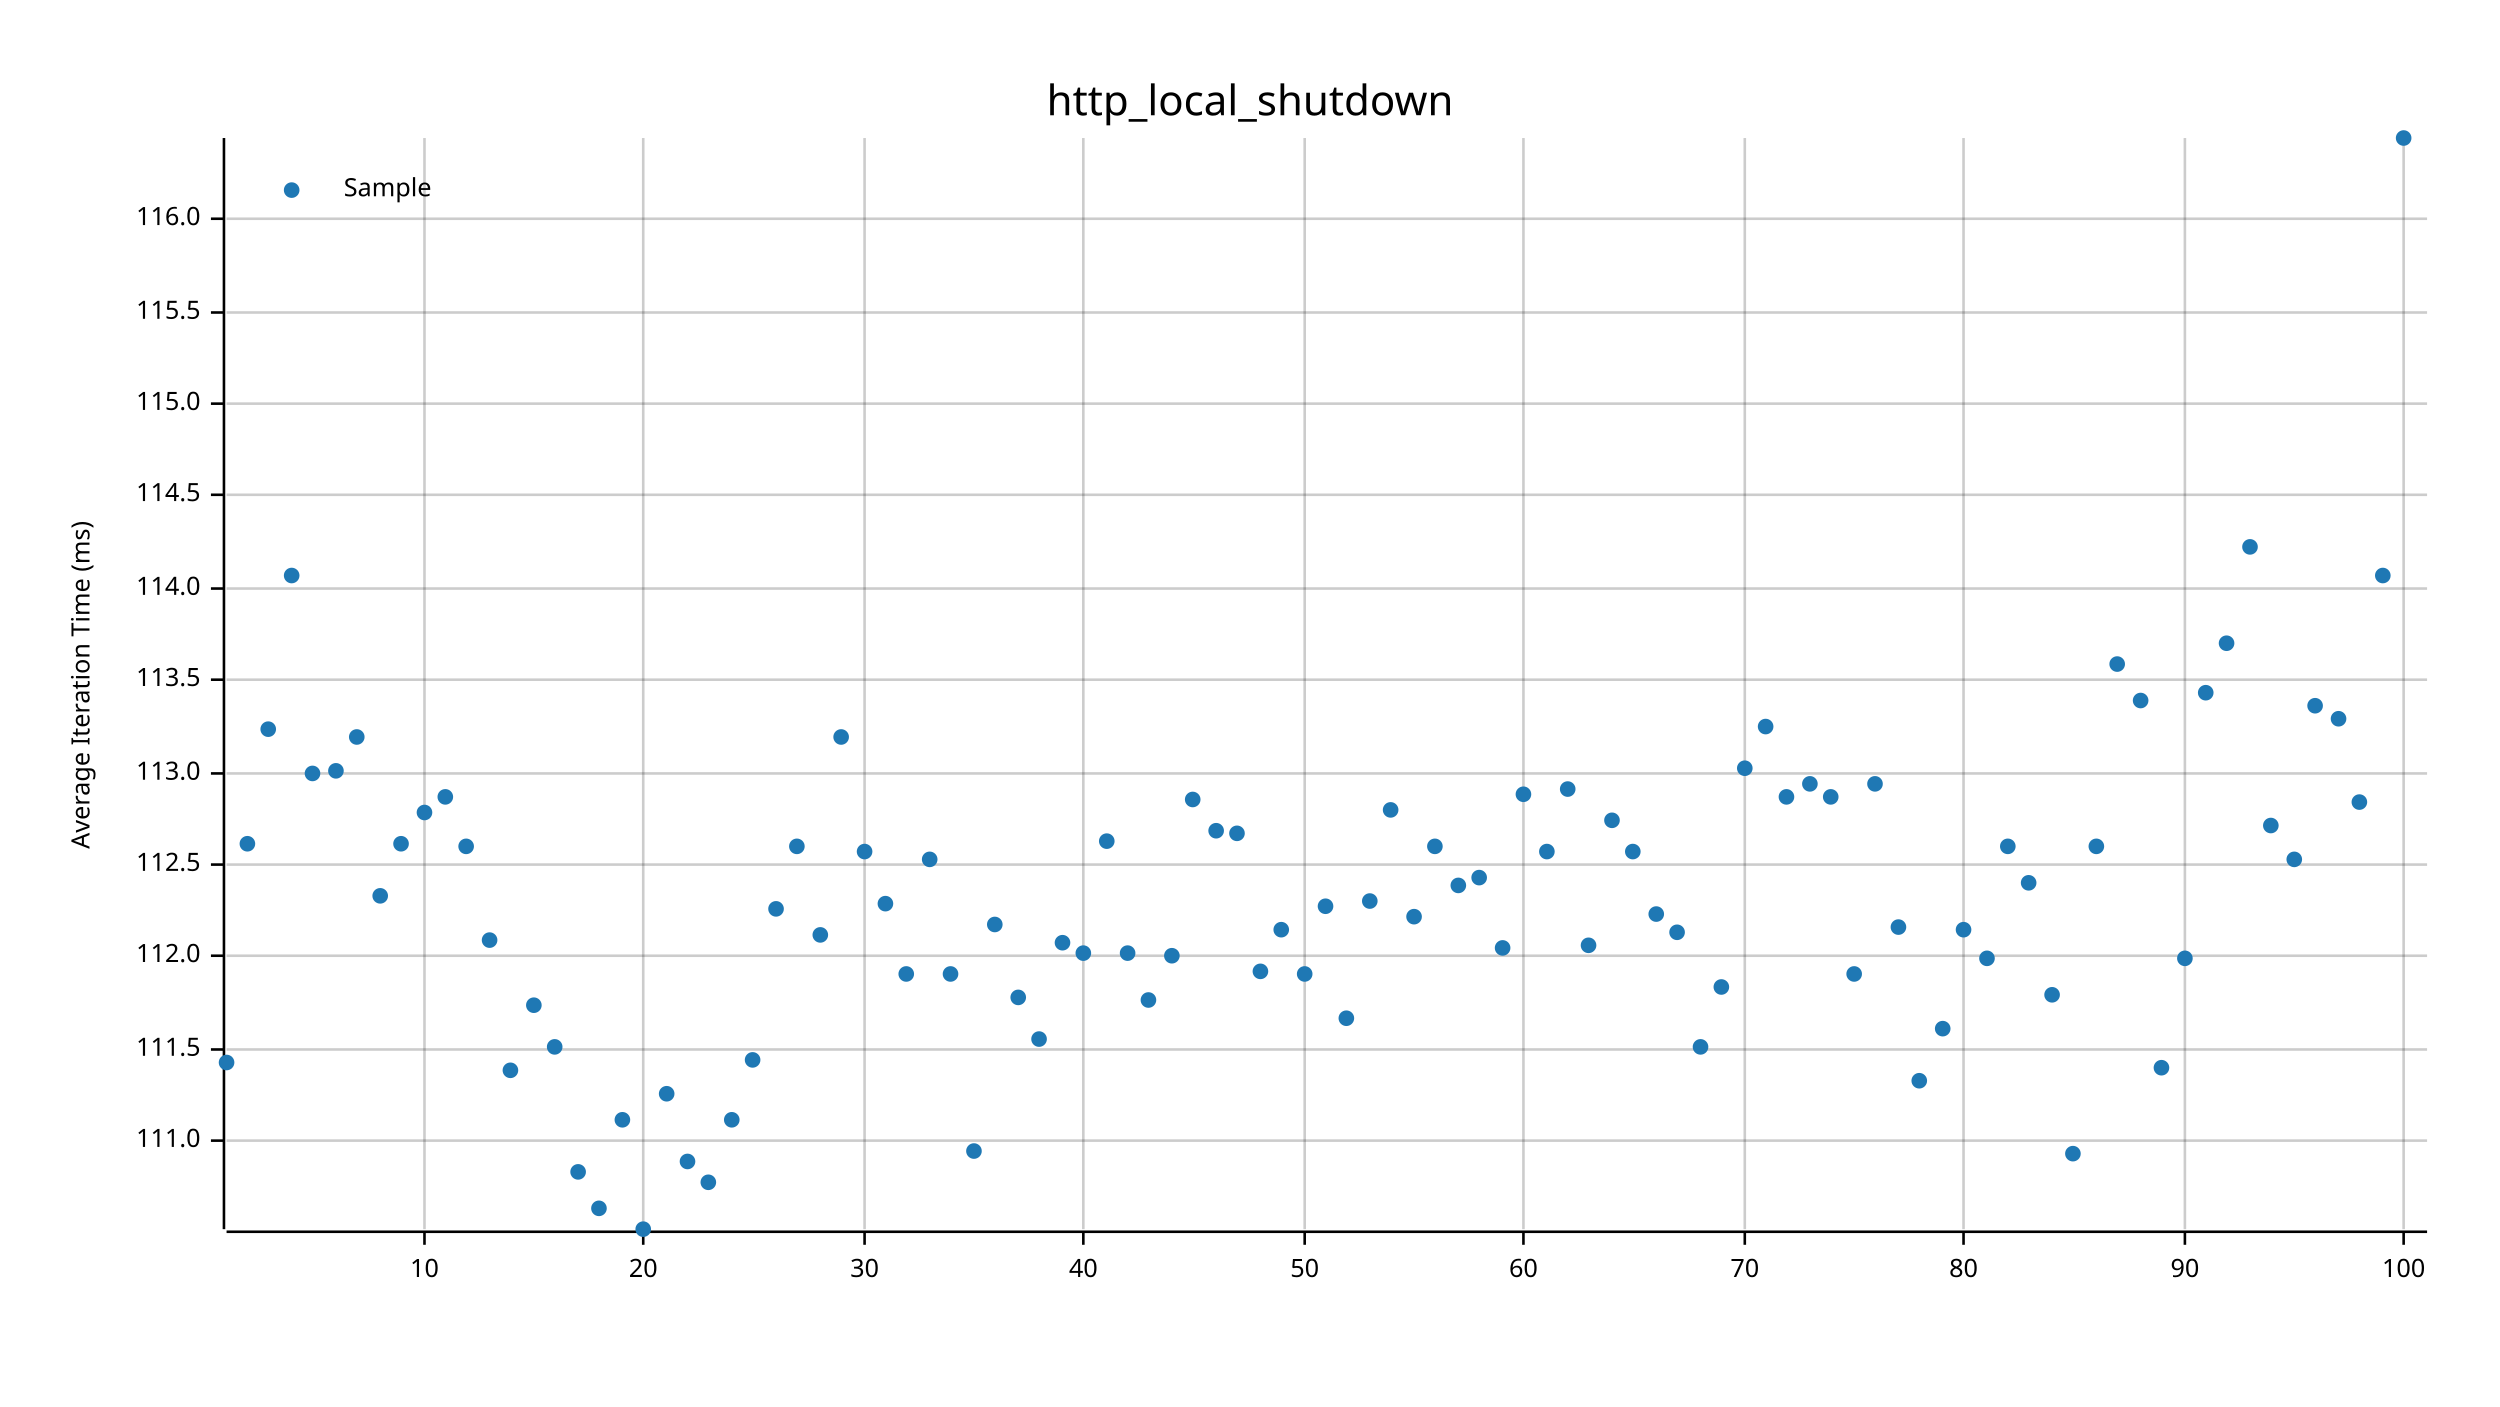
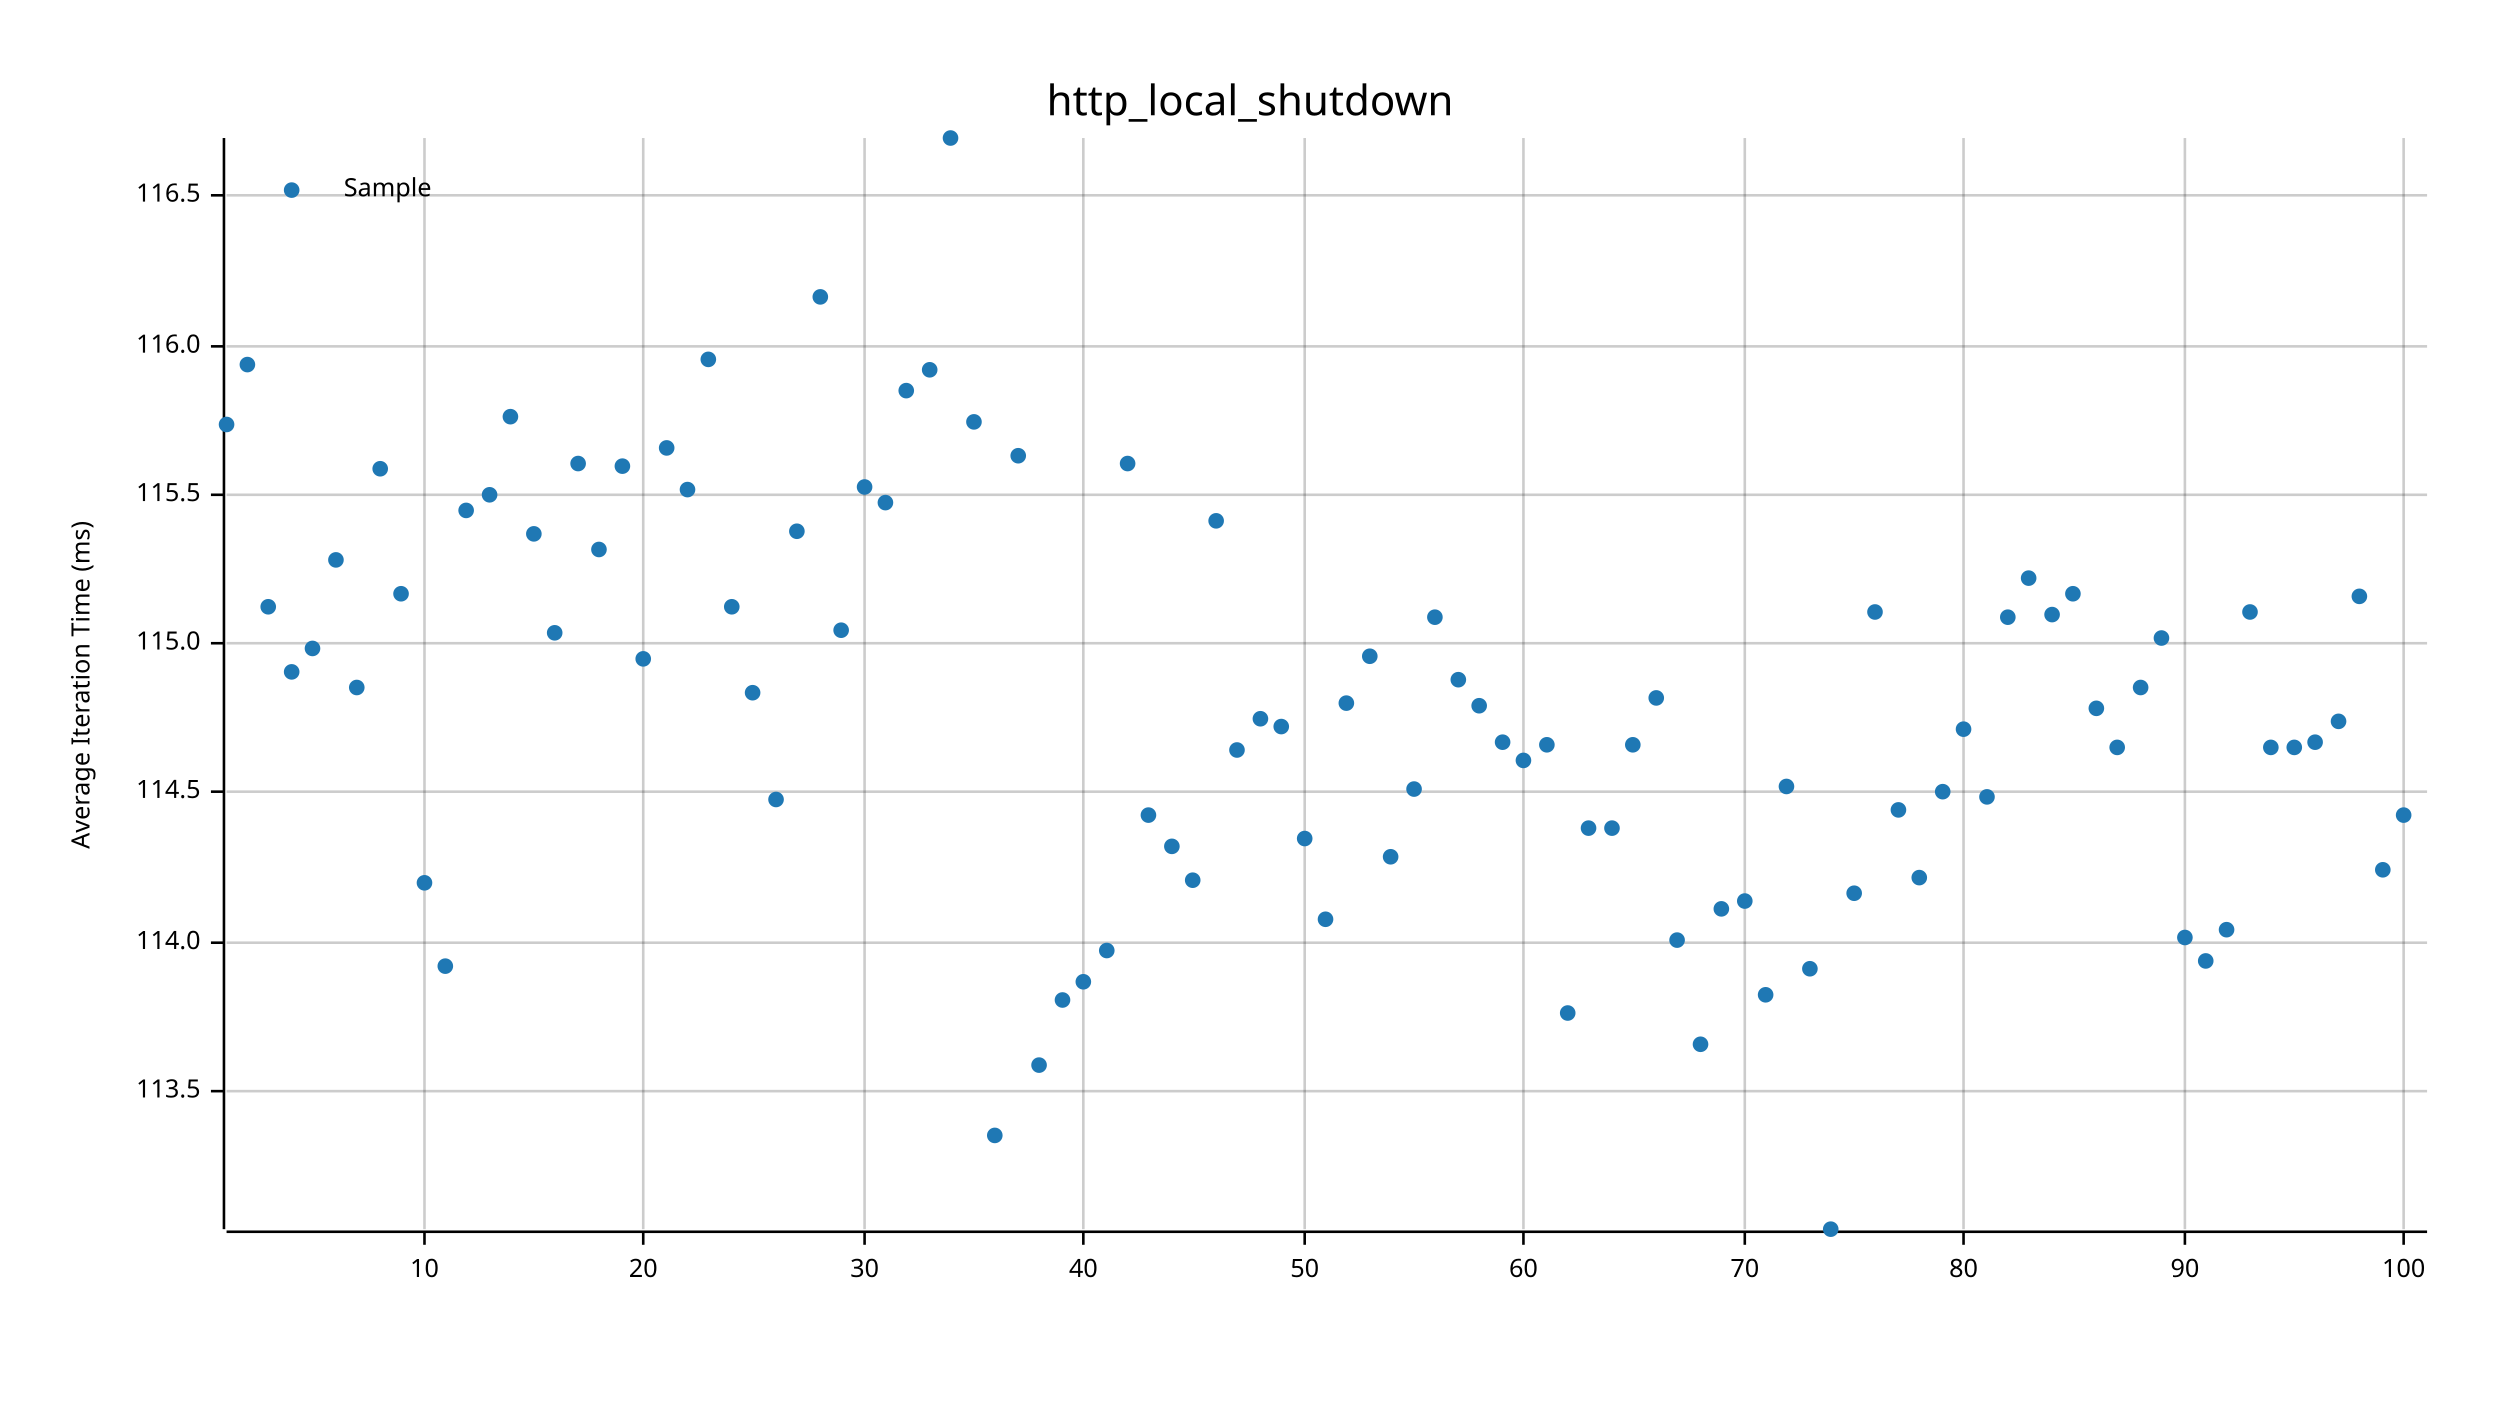
<svg xmlns="http://www.w3.org/2000/svg" width="960" height="540" viewBox="0 0 960 540">
  <text x="480" y="32" dy="0.76em" text-anchor="middle" font-family="sans-serif" font-size="16.129" opacity="1" fill="#000000">
http_local_shutdown
</text>
  <text x="27" y="263" dy="0.76em" text-anchor="middle" font-family="sans-serif" font-size="9.677" opacity="1" fill="#000000" transform="rotate(270, 27, 263)">
Average Iteration Time (ms)
</text>
  <line opacity="0.2" stroke="#000000" stroke-width="1" x1="163" y1="472" x2="163" y2="53" />
  <line opacity="0.2" stroke="#000000" stroke-width="1" x1="247" y1="472" x2="247" y2="53" />
  <line opacity="0.2" stroke="#000000" stroke-width="1" x1="332" y1="472" x2="332" y2="53" />
  <line opacity="0.2" stroke="#000000" stroke-width="1" x1="416" y1="472" x2="416" y2="53" />
  <line opacity="0.2" stroke="#000000" stroke-width="1" x1="501" y1="472" x2="501" y2="53" />
  <line opacity="0.2" stroke="#000000" stroke-width="1" x1="585" y1="472" x2="585" y2="53" />
  <line opacity="0.2" stroke="#000000" stroke-width="1" x1="670" y1="472" x2="670" y2="53" />
  <line opacity="0.2" stroke="#000000" stroke-width="1" x1="754" y1="472" x2="754" y2="53" />
  <line opacity="0.2" stroke="#000000" stroke-width="1" x1="839" y1="472" x2="839" y2="53" />
  <line opacity="0.2" stroke="#000000" stroke-width="1" x1="923" y1="472" x2="923" y2="53" />
-   <line opacity="0.2" stroke="#000000" stroke-width="1" x1="87" y1="438" x2="932" y2="438" />
-   <line opacity="0.2" stroke="#000000" stroke-width="1" x1="87" y1="403" x2="932" y2="403" />
-   <line opacity="0.2" stroke="#000000" stroke-width="1" x1="87" y1="367" x2="932" y2="367" />
-   <line opacity="0.2" stroke="#000000" stroke-width="1" x1="87" y1="332" x2="932" y2="332" />
-   <line opacity="0.2" stroke="#000000" stroke-width="1" x1="87" y1="297" x2="932" y2="297" />
-   <line opacity="0.2" stroke="#000000" stroke-width="1" x1="87" y1="261" x2="932" y2="261" />
-   <line opacity="0.2" stroke="#000000" stroke-width="1" x1="87" y1="226" x2="932" y2="226" />
+   <line opacity="0.2" stroke="#000000" stroke-width="1" x1="87" y1="419" x2="932" y2="419" />
+   <line opacity="0.2" stroke="#000000" stroke-width="1" x1="87" y1="362" x2="932" y2="362" />
+   <line opacity="0.2" stroke="#000000" stroke-width="1" x1="87" y1="304" x2="932" y2="304" />
+   <line opacity="0.2" stroke="#000000" stroke-width="1" x1="87" y1="247" x2="932" y2="247" />
  <line opacity="0.2" stroke="#000000" stroke-width="1" x1="87" y1="190" x2="932" y2="190" />
-   <line opacity="0.2" stroke="#000000" stroke-width="1" x1="87" y1="155" x2="932" y2="155" />
-   <line opacity="0.2" stroke="#000000" stroke-width="1" x1="87" y1="120" x2="932" y2="120" />
-   <line opacity="0.2" stroke="#000000" stroke-width="1" x1="87" y1="84" x2="932" y2="84" />
+   <line opacity="0.2" stroke="#000000" stroke-width="1" x1="87" y1="133" x2="932" y2="133" />
+   <line opacity="0.2" stroke="#000000" stroke-width="1" x1="87" y1="75" x2="932" y2="75" />
  <polyline fill="none" opacity="1" stroke="#000000" stroke-width="1" points="86,53 86,472 " />
-   <text x="77" y="438" dy="0.5ex" text-anchor="end" font-family="sans-serif" font-size="9.677" opacity="1" fill="#000000">
- 111.0
- </text>
-   <polyline fill="none" opacity="1" stroke="#000000" stroke-width="1" points="81,438 86,438 " />
-   <text x="77" y="403" dy="0.5ex" text-anchor="end" font-family="sans-serif" font-size="9.677" opacity="1" fill="#000000">
- 111.5
- </text>
-   <polyline fill="none" opacity="1" stroke="#000000" stroke-width="1" points="81,403 86,403 " />
-   <text x="77" y="367" dy="0.5ex" text-anchor="end" font-family="sans-serif" font-size="9.677" opacity="1" fill="#000000">
- 112.0
- </text>
-   <polyline fill="none" opacity="1" stroke="#000000" stroke-width="1" points="81,367 86,367 " />
-   <text x="77" y="332" dy="0.5ex" text-anchor="end" font-family="sans-serif" font-size="9.677" opacity="1" fill="#000000">
- 112.5
- </text>
-   <polyline fill="none" opacity="1" stroke="#000000" stroke-width="1" points="81,332 86,332 " />
-   <text x="77" y="297" dy="0.5ex" text-anchor="end" font-family="sans-serif" font-size="9.677" opacity="1" fill="#000000">
- 113.0
- </text>
-   <polyline fill="none" opacity="1" stroke="#000000" stroke-width="1" points="81,297 86,297 " />
-   <text x="77" y="261" dy="0.5ex" text-anchor="end" font-family="sans-serif" font-size="9.677" opacity="1" fill="#000000">
+   <text x="77" y="419" dy="0.5ex" text-anchor="end" font-family="sans-serif" font-size="9.677" opacity="1" fill="#000000">
113.5
</text>
-   <polyline fill="none" opacity="1" stroke="#000000" stroke-width="1" points="81,261 86,261 " />
-   <text x="77" y="226" dy="0.5ex" text-anchor="end" font-family="sans-serif" font-size="9.677" opacity="1" fill="#000000">
+   <polyline fill="none" opacity="1" stroke="#000000" stroke-width="1" points="81,419 86,419 " />
+   <text x="77" y="362" dy="0.5ex" text-anchor="end" font-family="sans-serif" font-size="9.677" opacity="1" fill="#000000">
114.0
</text>
-   <polyline fill="none" opacity="1" stroke="#000000" stroke-width="1" points="81,226 86,226 " />
-   <text x="77" y="190" dy="0.5ex" text-anchor="end" font-family="sans-serif" font-size="9.677" opacity="1" fill="#000000">
+   <polyline fill="none" opacity="1" stroke="#000000" stroke-width="1" points="81,362 86,362 " />
+   <text x="77" y="304" dy="0.5ex" text-anchor="end" font-family="sans-serif" font-size="9.677" opacity="1" fill="#000000">
114.5
</text>
-   <polyline fill="none" opacity="1" stroke="#000000" stroke-width="1" points="81,190 86,190 " />
-   <text x="77" y="155" dy="0.5ex" text-anchor="end" font-family="sans-serif" font-size="9.677" opacity="1" fill="#000000">
+   <polyline fill="none" opacity="1" stroke="#000000" stroke-width="1" points="81,304 86,304 " />
+   <text x="77" y="247" dy="0.5ex" text-anchor="end" font-family="sans-serif" font-size="9.677" opacity="1" fill="#000000">
115.0
</text>
-   <polyline fill="none" opacity="1" stroke="#000000" stroke-width="1" points="81,155 86,155 " />
-   <text x="77" y="120" dy="0.5ex" text-anchor="end" font-family="sans-serif" font-size="9.677" opacity="1" fill="#000000">
+   <polyline fill="none" opacity="1" stroke="#000000" stroke-width="1" points="81,247 86,247 " />
+   <text x="77" y="190" dy="0.5ex" text-anchor="end" font-family="sans-serif" font-size="9.677" opacity="1" fill="#000000">
115.5
</text>
-   <polyline fill="none" opacity="1" stroke="#000000" stroke-width="1" points="81,120 86,120 " />
-   <text x="77" y="84" dy="0.5ex" text-anchor="end" font-family="sans-serif" font-size="9.677" opacity="1" fill="#000000">
+   <polyline fill="none" opacity="1" stroke="#000000" stroke-width="1" points="81,190 86,190 " />
+   <text x="77" y="133" dy="0.5ex" text-anchor="end" font-family="sans-serif" font-size="9.677" opacity="1" fill="#000000">
116.0
</text>
-   <polyline fill="none" opacity="1" stroke="#000000" stroke-width="1" points="81,84 86,84 " />
+   <polyline fill="none" opacity="1" stroke="#000000" stroke-width="1" points="81,133 86,133 " />
+   <text x="77" y="75" dy="0.5ex" text-anchor="end" font-family="sans-serif" font-size="9.677" opacity="1" fill="#000000">
+ 116.5
+ </text>
+   <polyline fill="none" opacity="1" stroke="#000000" stroke-width="1" points="81,75 86,75 " />
  <polyline fill="none" opacity="1" stroke="#000000" stroke-width="1" points="87,473 932,473 " />
  <text x="163" y="483" dy="0.76em" text-anchor="middle" font-family="sans-serif" font-size="9.677" opacity="1" fill="#000000">
10
</text>
  <polyline fill="none" opacity="1" stroke="#000000" stroke-width="1" points="163,473 163,478 " />
  <text x="247" y="483" dy="0.76em" text-anchor="middle" font-family="sans-serif" font-size="9.677" opacity="1" fill="#000000">
20
</text>
  <polyline fill="none" opacity="1" stroke="#000000" stroke-width="1" points="247,473 247,478 " />
  <text x="332" y="483" dy="0.76em" text-anchor="middle" font-family="sans-serif" font-size="9.677" opacity="1" fill="#000000">
30
</text>
  <polyline fill="none" opacity="1" stroke="#000000" stroke-width="1" points="332,473 332,478 " />
  <text x="416" y="483" dy="0.76em" text-anchor="middle" font-family="sans-serif" font-size="9.677" opacity="1" fill="#000000">
40
</text>
  <polyline fill="none" opacity="1" stroke="#000000" stroke-width="1" points="416,473 416,478 " />
  <text x="501" y="483" dy="0.76em" text-anchor="middle" font-family="sans-serif" font-size="9.677" opacity="1" fill="#000000">
50
</text>
  <polyline fill="none" opacity="1" stroke="#000000" stroke-width="1" points="501,473 501,478 " />
  <text x="585" y="483" dy="0.76em" text-anchor="middle" font-family="sans-serif" font-size="9.677" opacity="1" fill="#000000">
60
</text>
  <polyline fill="none" opacity="1" stroke="#000000" stroke-width="1" points="585,473 585,478 " />
  <text x="670" y="483" dy="0.76em" text-anchor="middle" font-family="sans-serif" font-size="9.677" opacity="1" fill="#000000">
70
</text>
  <polyline fill="none" opacity="1" stroke="#000000" stroke-width="1" points="670,473 670,478 " />
  <text x="754" y="483" dy="0.76em" text-anchor="middle" font-family="sans-serif" font-size="9.677" opacity="1" fill="#000000">
80
</text>
  <polyline fill="none" opacity="1" stroke="#000000" stroke-width="1" points="754,473 754,478 " />
  <text x="839" y="483" dy="0.76em" text-anchor="middle" font-family="sans-serif" font-size="9.677" opacity="1" fill="#000000">
90
</text>
  <polyline fill="none" opacity="1" stroke="#000000" stroke-width="1" points="839,473 839,478 " />
  <text x="923" y="483" dy="0.76em" text-anchor="middle" font-family="sans-serif" font-size="9.677" opacity="1" fill="#000000">
100
</text>
  <polyline fill="none" opacity="1" stroke="#000000" stroke-width="1" points="923,473 923,478 " />
-   <circle cx="87" cy="408" r="3" opacity="1" fill="#1F78B4" stroke="none" stroke-width="1" />
-   <circle cx="95" cy="324" r="3" opacity="1" fill="#1F78B4" stroke="none" stroke-width="1" />
-   <circle cx="103" cy="280" r="3" opacity="1" fill="#1F78B4" stroke="none" stroke-width="1" />
-   <circle cx="112" cy="221" r="3" opacity="1" fill="#1F78B4" stroke="none" stroke-width="1" />
-   <circle cx="120" cy="297" r="3" opacity="1" fill="#1F78B4" stroke="none" stroke-width="1" />
-   <circle cx="129" cy="296" r="3" opacity="1" fill="#1F78B4" stroke="none" stroke-width="1" />
-   <circle cx="137" cy="283" r="3" opacity="1" fill="#1F78B4" stroke="none" stroke-width="1" />
-   <circle cx="146" cy="344" r="3" opacity="1" fill="#1F78B4" stroke="none" stroke-width="1" />
-   <circle cx="154" cy="324" r="3" opacity="1" fill="#1F78B4" stroke="none" stroke-width="1" />
-   <circle cx="163" cy="312" r="3" opacity="1" fill="#1F78B4" stroke="none" stroke-width="1" />
-   <circle cx="171" cy="306" r="3" opacity="1" fill="#1F78B4" stroke="none" stroke-width="1" />
-   <circle cx="179" cy="325" r="3" opacity="1" fill="#1F78B4" stroke="none" stroke-width="1" />
-   <circle cx="188" cy="361" r="3" opacity="1" fill="#1F78B4" stroke="none" stroke-width="1" />
-   <circle cx="196" cy="411" r="3" opacity="1" fill="#1F78B4" stroke="none" stroke-width="1" />
-   <circle cx="205" cy="386" r="3" opacity="1" fill="#1F78B4" stroke="none" stroke-width="1" />
-   <circle cx="213" cy="402" r="3" opacity="1" fill="#1F78B4" stroke="none" stroke-width="1" />
-   <circle cx="222" cy="450" r="3" opacity="1" fill="#1F78B4" stroke="none" stroke-width="1" />
-   <circle cx="230" cy="464" r="3" opacity="1" fill="#1F78B4" stroke="none" stroke-width="1" />
-   <circle cx="239" cy="430" r="3" opacity="1" fill="#1F78B4" stroke="none" stroke-width="1" />
-   <circle cx="247" cy="472" r="3" opacity="1" fill="#1F78B4" stroke="none" stroke-width="1" />
-   <circle cx="256" cy="420" r="3" opacity="1" fill="#1F78B4" stroke="none" stroke-width="1" />
-   <circle cx="264" cy="446" r="3" opacity="1" fill="#1F78B4" stroke="none" stroke-width="1" />
-   <circle cx="272" cy="454" r="3" opacity="1" fill="#1F78B4" stroke="none" stroke-width="1" />
-   <circle cx="281" cy="430" r="3" opacity="1" fill="#1F78B4" stroke="none" stroke-width="1" />
-   <circle cx="289" cy="407" r="3" opacity="1" fill="#1F78B4" stroke="none" stroke-width="1" />
-   <circle cx="298" cy="349" r="3" opacity="1" fill="#1F78B4" stroke="none" stroke-width="1" />
-   <circle cx="306" cy="325" r="3" opacity="1" fill="#1F78B4" stroke="none" stroke-width="1" />
-   <circle cx="315" cy="359" r="3" opacity="1" fill="#1F78B4" stroke="none" stroke-width="1" />
-   <circle cx="323" cy="283" r="3" opacity="1" fill="#1F78B4" stroke="none" stroke-width="1" />
-   <circle cx="332" cy="327" r="3" opacity="1" fill="#1F78B4" stroke="none" stroke-width="1" />
-   <circle cx="340" cy="347" r="3" opacity="1" fill="#1F78B4" stroke="none" stroke-width="1" />
-   <circle cx="348" cy="374" r="3" opacity="1" fill="#1F78B4" stroke="none" stroke-width="1" />
-   <circle cx="357" cy="330" r="3" opacity="1" fill="#1F78B4" stroke="none" stroke-width="1" />
-   <circle cx="365" cy="374" r="3" opacity="1" fill="#1F78B4" stroke="none" stroke-width="1" />
-   <circle cx="374" cy="442" r="3" opacity="1" fill="#1F78B4" stroke="none" stroke-width="1" />
-   <circle cx="382" cy="355" r="3" opacity="1" fill="#1F78B4" stroke="none" stroke-width="1" />
-   <circle cx="391" cy="383" r="3" opacity="1" fill="#1F78B4" stroke="none" stroke-width="1" />
-   <circle cx="399" cy="399" r="3" opacity="1" fill="#1F78B4" stroke="none" stroke-width="1" />
-   <circle cx="408" cy="362" r="3" opacity="1" fill="#1F78B4" stroke="none" stroke-width="1" />
-   <circle cx="416" cy="366" r="3" opacity="1" fill="#1F78B4" stroke="none" stroke-width="1" />
-   <circle cx="425" cy="323" r="3" opacity="1" fill="#1F78B4" stroke="none" stroke-width="1" />
-   <circle cx="433" cy="366" r="3" opacity="1" fill="#1F78B4" stroke="none" stroke-width="1" />
-   <circle cx="441" cy="384" r="3" opacity="1" fill="#1F78B4" stroke="none" stroke-width="1" />
-   <circle cx="450" cy="367" r="3" opacity="1" fill="#1F78B4" stroke="none" stroke-width="1" />
-   <circle cx="458" cy="307" r="3" opacity="1" fill="#1F78B4" stroke="none" stroke-width="1" />
-   <circle cx="467" cy="319" r="3" opacity="1" fill="#1F78B4" stroke="none" stroke-width="1" />
-   <circle cx="475" cy="320" r="3" opacity="1" fill="#1F78B4" stroke="none" stroke-width="1" />
-   <circle cx="484" cy="373" r="3" opacity="1" fill="#1F78B4" stroke="none" stroke-width="1" />
-   <circle cx="492" cy="357" r="3" opacity="1" fill="#1F78B4" stroke="none" stroke-width="1" />
-   <circle cx="501" cy="374" r="3" opacity="1" fill="#1F78B4" stroke="none" stroke-width="1" />
-   <circle cx="509" cy="348" r="3" opacity="1" fill="#1F78B4" stroke="none" stroke-width="1" />
-   <circle cx="517" cy="391" r="3" opacity="1" fill="#1F78B4" stroke="none" stroke-width="1" />
-   <circle cx="526" cy="346" r="3" opacity="1" fill="#1F78B4" stroke="none" stroke-width="1" />
-   <circle cx="534" cy="311" r="3" opacity="1" fill="#1F78B4" stroke="none" stroke-width="1" />
-   <circle cx="543" cy="352" r="3" opacity="1" fill="#1F78B4" stroke="none" stroke-width="1" />
-   <circle cx="551" cy="325" r="3" opacity="1" fill="#1F78B4" stroke="none" stroke-width="1" />
-   <circle cx="560" cy="340" r="3" opacity="1" fill="#1F78B4" stroke="none" stroke-width="1" />
-   <circle cx="568" cy="337" r="3" opacity="1" fill="#1F78B4" stroke="none" stroke-width="1" />
-   <circle cx="577" cy="364" r="3" opacity="1" fill="#1F78B4" stroke="none" stroke-width="1" />
-   <circle cx="585" cy="305" r="3" opacity="1" fill="#1F78B4" stroke="none" stroke-width="1" />
-   <circle cx="594" cy="327" r="3" opacity="1" fill="#1F78B4" stroke="none" stroke-width="1" />
-   <circle cx="602" cy="303" r="3" opacity="1" fill="#1F78B4" stroke="none" stroke-width="1" />
-   <circle cx="610" cy="363" r="3" opacity="1" fill="#1F78B4" stroke="none" stroke-width="1" />
-   <circle cx="619" cy="315" r="3" opacity="1" fill="#1F78B4" stroke="none" stroke-width="1" />
-   <circle cx="627" cy="327" r="3" opacity="1" fill="#1F78B4" stroke="none" stroke-width="1" />
-   <circle cx="636" cy="351" r="3" opacity="1" fill="#1F78B4" stroke="none" stroke-width="1" />
-   <circle cx="644" cy="358" r="3" opacity="1" fill="#1F78B4" stroke="none" stroke-width="1" />
-   <circle cx="653" cy="402" r="3" opacity="1" fill="#1F78B4" stroke="none" stroke-width="1" />
-   <circle cx="661" cy="379" r="3" opacity="1" fill="#1F78B4" stroke="none" stroke-width="1" />
-   <circle cx="670" cy="295" r="3" opacity="1" fill="#1F78B4" stroke="none" stroke-width="1" />
-   <circle cx="678" cy="279" r="3" opacity="1" fill="#1F78B4" stroke="none" stroke-width="1" />
-   <circle cx="686" cy="306" r="3" opacity="1" fill="#1F78B4" stroke="none" stroke-width="1" />
-   <circle cx="695" cy="301" r="3" opacity="1" fill="#1F78B4" stroke="none" stroke-width="1" />
-   <circle cx="703" cy="306" r="3" opacity="1" fill="#1F78B4" stroke="none" stroke-width="1" />
-   <circle cx="712" cy="374" r="3" opacity="1" fill="#1F78B4" stroke="none" stroke-width="1" />
-   <circle cx="720" cy="301" r="3" opacity="1" fill="#1F78B4" stroke="none" stroke-width="1" />
-   <circle cx="729" cy="356" r="3" opacity="1" fill="#1F78B4" stroke="none" stroke-width="1" />
-   <circle cx="737" cy="415" r="3" opacity="1" fill="#1F78B4" stroke="none" stroke-width="1" />
-   <circle cx="746" cy="395" r="3" opacity="1" fill="#1F78B4" stroke="none" stroke-width="1" />
-   <circle cx="754" cy="357" r="3" opacity="1" fill="#1F78B4" stroke="none" stroke-width="1" />
-   <circle cx="763" cy="368" r="3" opacity="1" fill="#1F78B4" stroke="none" stroke-width="1" />
-   <circle cx="771" cy="325" r="3" opacity="1" fill="#1F78B4" stroke="none" stroke-width="1" />
-   <circle cx="779" cy="339" r="3" opacity="1" fill="#1F78B4" stroke="none" stroke-width="1" />
-   <circle cx="788" cy="382" r="3" opacity="1" fill="#1F78B4" stroke="none" stroke-width="1" />
-   <circle cx="796" cy="443" r="3" opacity="1" fill="#1F78B4" stroke="none" stroke-width="1" />
-   <circle cx="805" cy="325" r="3" opacity="1" fill="#1F78B4" stroke="none" stroke-width="1" />
-   <circle cx="813" cy="255" r="3" opacity="1" fill="#1F78B4" stroke="none" stroke-width="1" />
-   <circle cx="822" cy="269" r="3" opacity="1" fill="#1F78B4" stroke="none" stroke-width="1" />
-   <circle cx="830" cy="410" r="3" opacity="1" fill="#1F78B4" stroke="none" stroke-width="1" />
-   <circle cx="839" cy="368" r="3" opacity="1" fill="#1F78B4" stroke="none" stroke-width="1" />
-   <circle cx="847" cy="266" r="3" opacity="1" fill="#1F78B4" stroke="none" stroke-width="1" />
-   <circle cx="855" cy="247" r="3" opacity="1" fill="#1F78B4" stroke="none" stroke-width="1" />
-   <circle cx="864" cy="210" r="3" opacity="1" fill="#1F78B4" stroke="none" stroke-width="1" />
-   <circle cx="872" cy="317" r="3" opacity="1" fill="#1F78B4" stroke="none" stroke-width="1" />
-   <circle cx="881" cy="330" r="3" opacity="1" fill="#1F78B4" stroke="none" stroke-width="1" />
-   <circle cx="889" cy="271" r="3" opacity="1" fill="#1F78B4" stroke="none" stroke-width="1" />
-   <circle cx="898" cy="276" r="3" opacity="1" fill="#1F78B4" stroke="none" stroke-width="1" />
-   <circle cx="906" cy="308" r="3" opacity="1" fill="#1F78B4" stroke="none" stroke-width="1" />
-   <circle cx="915" cy="221" r="3" opacity="1" fill="#1F78B4" stroke="none" stroke-width="1" />
-   <circle cx="923" cy="53" r="3" opacity="1" fill="#1F78B4" stroke="none" stroke-width="1" />
+   <circle cx="87" cy="163" r="3" opacity="1" fill="#1F78B4" stroke="none" stroke-width="1" />
+   <circle cx="95" cy="140" r="3" opacity="1" fill="#1F78B4" stroke="none" stroke-width="1" />
+   <circle cx="103" cy="233" r="3" opacity="1" fill="#1F78B4" stroke="none" stroke-width="1" />
+   <circle cx="112" cy="258" r="3" opacity="1" fill="#1F78B4" stroke="none" stroke-width="1" />
+   <circle cx="120" cy="249" r="3" opacity="1" fill="#1F78B4" stroke="none" stroke-width="1" />
+   <circle cx="129" cy="215" r="3" opacity="1" fill="#1F78B4" stroke="none" stroke-width="1" />
+   <circle cx="137" cy="264" r="3" opacity="1" fill="#1F78B4" stroke="none" stroke-width="1" />
+   <circle cx="146" cy="180" r="3" opacity="1" fill="#1F78B4" stroke="none" stroke-width="1" />
+   <circle cx="154" cy="228" r="3" opacity="1" fill="#1F78B4" stroke="none" stroke-width="1" />
+   <circle cx="163" cy="339" r="3" opacity="1" fill="#1F78B4" stroke="none" stroke-width="1" />
+   <circle cx="171" cy="371" r="3" opacity="1" fill="#1F78B4" stroke="none" stroke-width="1" />
+   <circle cx="179" cy="196" r="3" opacity="1" fill="#1F78B4" stroke="none" stroke-width="1" />
+   <circle cx="188" cy="190" r="3" opacity="1" fill="#1F78B4" stroke="none" stroke-width="1" />
+   <circle cx="196" cy="160" r="3" opacity="1" fill="#1F78B4" stroke="none" stroke-width="1" />
+   <circle cx="205" cy="205" r="3" opacity="1" fill="#1F78B4" stroke="none" stroke-width="1" />
+   <circle cx="213" cy="243" r="3" opacity="1" fill="#1F78B4" stroke="none" stroke-width="1" />
+   <circle cx="222" cy="178" r="3" opacity="1" fill="#1F78B4" stroke="none" stroke-width="1" />
+   <circle cx="230" cy="211" r="3" opacity="1" fill="#1F78B4" stroke="none" stroke-width="1" />
+   <circle cx="239" cy="179" r="3" opacity="1" fill="#1F78B4" stroke="none" stroke-width="1" />
+   <circle cx="247" cy="253" r="3" opacity="1" fill="#1F78B4" stroke="none" stroke-width="1" />
+   <circle cx="256" cy="172" r="3" opacity="1" fill="#1F78B4" stroke="none" stroke-width="1" />
+   <circle cx="264" cy="188" r="3" opacity="1" fill="#1F78B4" stroke="none" stroke-width="1" />
+   <circle cx="272" cy="138" r="3" opacity="1" fill="#1F78B4" stroke="none" stroke-width="1" />
+   <circle cx="281" cy="233" r="3" opacity="1" fill="#1F78B4" stroke="none" stroke-width="1" />
+   <circle cx="289" cy="266" r="3" opacity="1" fill="#1F78B4" stroke="none" stroke-width="1" />
+   <circle cx="298" cy="307" r="3" opacity="1" fill="#1F78B4" stroke="none" stroke-width="1" />
+   <circle cx="306" cy="204" r="3" opacity="1" fill="#1F78B4" stroke="none" stroke-width="1" />
+   <circle cx="315" cy="114" r="3" opacity="1" fill="#1F78B4" stroke="none" stroke-width="1" />
+   <circle cx="323" cy="242" r="3" opacity="1" fill="#1F78B4" stroke="none" stroke-width="1" />
+   <circle cx="332" cy="187" r="3" opacity="1" fill="#1F78B4" stroke="none" stroke-width="1" />
+   <circle cx="340" cy="193" r="3" opacity="1" fill="#1F78B4" stroke="none" stroke-width="1" />
+   <circle cx="348" cy="150" r="3" opacity="1" fill="#1F78B4" stroke="none" stroke-width="1" />
+   <circle cx="357" cy="142" r="3" opacity="1" fill="#1F78B4" stroke="none" stroke-width="1" />
+   <circle cx="365" cy="53" r="3" opacity="1" fill="#1F78B4" stroke="none" stroke-width="1" />
+   <circle cx="374" cy="162" r="3" opacity="1" fill="#1F78B4" stroke="none" stroke-width="1" />
+   <circle cx="382" cy="436" r="3" opacity="1" fill="#1F78B4" stroke="none" stroke-width="1" />
+   <circle cx="391" cy="175" r="3" opacity="1" fill="#1F78B4" stroke="none" stroke-width="1" />
+   <circle cx="399" cy="409" r="3" opacity="1" fill="#1F78B4" stroke="none" stroke-width="1" />
+   <circle cx="408" cy="384" r="3" opacity="1" fill="#1F78B4" stroke="none" stroke-width="1" />
+   <circle cx="416" cy="377" r="3" opacity="1" fill="#1F78B4" stroke="none" stroke-width="1" />
+   <circle cx="425" cy="365" r="3" opacity="1" fill="#1F78B4" stroke="none" stroke-width="1" />
+   <circle cx="433" cy="178" r="3" opacity="1" fill="#1F78B4" stroke="none" stroke-width="1" />
+   <circle cx="441" cy="313" r="3" opacity="1" fill="#1F78B4" stroke="none" stroke-width="1" />
+   <circle cx="450" cy="325" r="3" opacity="1" fill="#1F78B4" stroke="none" stroke-width="1" />
+   <circle cx="458" cy="338" r="3" opacity="1" fill="#1F78B4" stroke="none" stroke-width="1" />
+   <circle cx="467" cy="200" r="3" opacity="1" fill="#1F78B4" stroke="none" stroke-width="1" />
+   <circle cx="475" cy="288" r="3" opacity="1" fill="#1F78B4" stroke="none" stroke-width="1" />
+   <circle cx="484" cy="276" r="3" opacity="1" fill="#1F78B4" stroke="none" stroke-width="1" />
+   <circle cx="492" cy="279" r="3" opacity="1" fill="#1F78B4" stroke="none" stroke-width="1" />
+   <circle cx="501" cy="322" r="3" opacity="1" fill="#1F78B4" stroke="none" stroke-width="1" />
+   <circle cx="509" cy="353" r="3" opacity="1" fill="#1F78B4" stroke="none" stroke-width="1" />
+   <circle cx="517" cy="270" r="3" opacity="1" fill="#1F78B4" stroke="none" stroke-width="1" />
+   <circle cx="526" cy="252" r="3" opacity="1" fill="#1F78B4" stroke="none" stroke-width="1" />
+   <circle cx="534" cy="329" r="3" opacity="1" fill="#1F78B4" stroke="none" stroke-width="1" />
+   <circle cx="543" cy="303" r="3" opacity="1" fill="#1F78B4" stroke="none" stroke-width="1" />
+   <circle cx="551" cy="237" r="3" opacity="1" fill="#1F78B4" stroke="none" stroke-width="1" />
+   <circle cx="560" cy="261" r="3" opacity="1" fill="#1F78B4" stroke="none" stroke-width="1" />
+   <circle cx="568" cy="271" r="3" opacity="1" fill="#1F78B4" stroke="none" stroke-width="1" />
+   <circle cx="577" cy="285" r="3" opacity="1" fill="#1F78B4" stroke="none" stroke-width="1" />
+   <circle cx="585" cy="292" r="3" opacity="1" fill="#1F78B4" stroke="none" stroke-width="1" />
+   <circle cx="594" cy="286" r="3" opacity="1" fill="#1F78B4" stroke="none" stroke-width="1" />
+   <circle cx="602" cy="389" r="3" opacity="1" fill="#1F78B4" stroke="none" stroke-width="1" />
+   <circle cx="610" cy="318" r="3" opacity="1" fill="#1F78B4" stroke="none" stroke-width="1" />
+   <circle cx="619" cy="318" r="3" opacity="1" fill="#1F78B4" stroke="none" stroke-width="1" />
+   <circle cx="627" cy="286" r="3" opacity="1" fill="#1F78B4" stroke="none" stroke-width="1" />
+   <circle cx="636" cy="268" r="3" opacity="1" fill="#1F78B4" stroke="none" stroke-width="1" />
+   <circle cx="644" cy="361" r="3" opacity="1" fill="#1F78B4" stroke="none" stroke-width="1" />
+   <circle cx="653" cy="401" r="3" opacity="1" fill="#1F78B4" stroke="none" stroke-width="1" />
+   <circle cx="661" cy="349" r="3" opacity="1" fill="#1F78B4" stroke="none" stroke-width="1" />
+   <circle cx="670" cy="346" r="3" opacity="1" fill="#1F78B4" stroke="none" stroke-width="1" />
+   <circle cx="678" cy="382" r="3" opacity="1" fill="#1F78B4" stroke="none" stroke-width="1" />
+   <circle cx="686" cy="302" r="3" opacity="1" fill="#1F78B4" stroke="none" stroke-width="1" />
+   <circle cx="695" cy="372" r="3" opacity="1" fill="#1F78B4" stroke="none" stroke-width="1" />
+   <circle cx="703" cy="472" r="3" opacity="1" fill="#1F78B4" stroke="none" stroke-width="1" />
+   <circle cx="712" cy="343" r="3" opacity="1" fill="#1F78B4" stroke="none" stroke-width="1" />
+   <circle cx="720" cy="235" r="3" opacity="1" fill="#1F78B4" stroke="none" stroke-width="1" />
+   <circle cx="729" cy="311" r="3" opacity="1" fill="#1F78B4" stroke="none" stroke-width="1" />
+   <circle cx="737" cy="337" r="3" opacity="1" fill="#1F78B4" stroke="none" stroke-width="1" />
+   <circle cx="746" cy="304" r="3" opacity="1" fill="#1F78B4" stroke="none" stroke-width="1" />
+   <circle cx="754" cy="280" r="3" opacity="1" fill="#1F78B4" stroke="none" stroke-width="1" />
+   <circle cx="763" cy="306" r="3" opacity="1" fill="#1F78B4" stroke="none" stroke-width="1" />
+   <circle cx="771" cy="237" r="3" opacity="1" fill="#1F78B4" stroke="none" stroke-width="1" />
+   <circle cx="779" cy="222" r="3" opacity="1" fill="#1F78B4" stroke="none" stroke-width="1" />
+   <circle cx="788" cy="236" r="3" opacity="1" fill="#1F78B4" stroke="none" stroke-width="1" />
+   <circle cx="796" cy="228" r="3" opacity="1" fill="#1F78B4" stroke="none" stroke-width="1" />
+   <circle cx="805" cy="272" r="3" opacity="1" fill="#1F78B4" stroke="none" stroke-width="1" />
+   <circle cx="813" cy="287" r="3" opacity="1" fill="#1F78B4" stroke="none" stroke-width="1" />
+   <circle cx="822" cy="264" r="3" opacity="1" fill="#1F78B4" stroke="none" stroke-width="1" />
+   <circle cx="830" cy="245" r="3" opacity="1" fill="#1F78B4" stroke="none" stroke-width="1" />
+   <circle cx="839" cy="360" r="3" opacity="1" fill="#1F78B4" stroke="none" stroke-width="1" />
+   <circle cx="847" cy="369" r="3" opacity="1" fill="#1F78B4" stroke="none" stroke-width="1" />
+   <circle cx="855" cy="357" r="3" opacity="1" fill="#1F78B4" stroke="none" stroke-width="1" />
+   <circle cx="864" cy="235" r="3" opacity="1" fill="#1F78B4" stroke="none" stroke-width="1" />
+   <circle cx="872" cy="287" r="3" opacity="1" fill="#1F78B4" stroke="none" stroke-width="1" />
+   <circle cx="881" cy="287" r="3" opacity="1" fill="#1F78B4" stroke="none" stroke-width="1" />
+   <circle cx="889" cy="285" r="3" opacity="1" fill="#1F78B4" stroke="none" stroke-width="1" />
+   <circle cx="898" cy="277" r="3" opacity="1" fill="#1F78B4" stroke="none" stroke-width="1" />
+   <circle cx="906" cy="229" r="3" opacity="1" fill="#1F78B4" stroke="none" stroke-width="1" />
+   <circle cx="915" cy="334" r="3" opacity="1" fill="#1F78B4" stroke="none" stroke-width="1" />
+   <circle cx="923" cy="313" r="3" opacity="1" fill="#1F78B4" stroke="none" stroke-width="1" />
  <text x="132" y="68" dy="0.76em" text-anchor="start" font-family="sans-serif" font-size="9.677" opacity="1" fill="#000000">
Sample
</text>
  <circle cx="112" cy="73" r="3" opacity="1" fill="#1F78B4" stroke="none" stroke-width="1" />
</svg>
